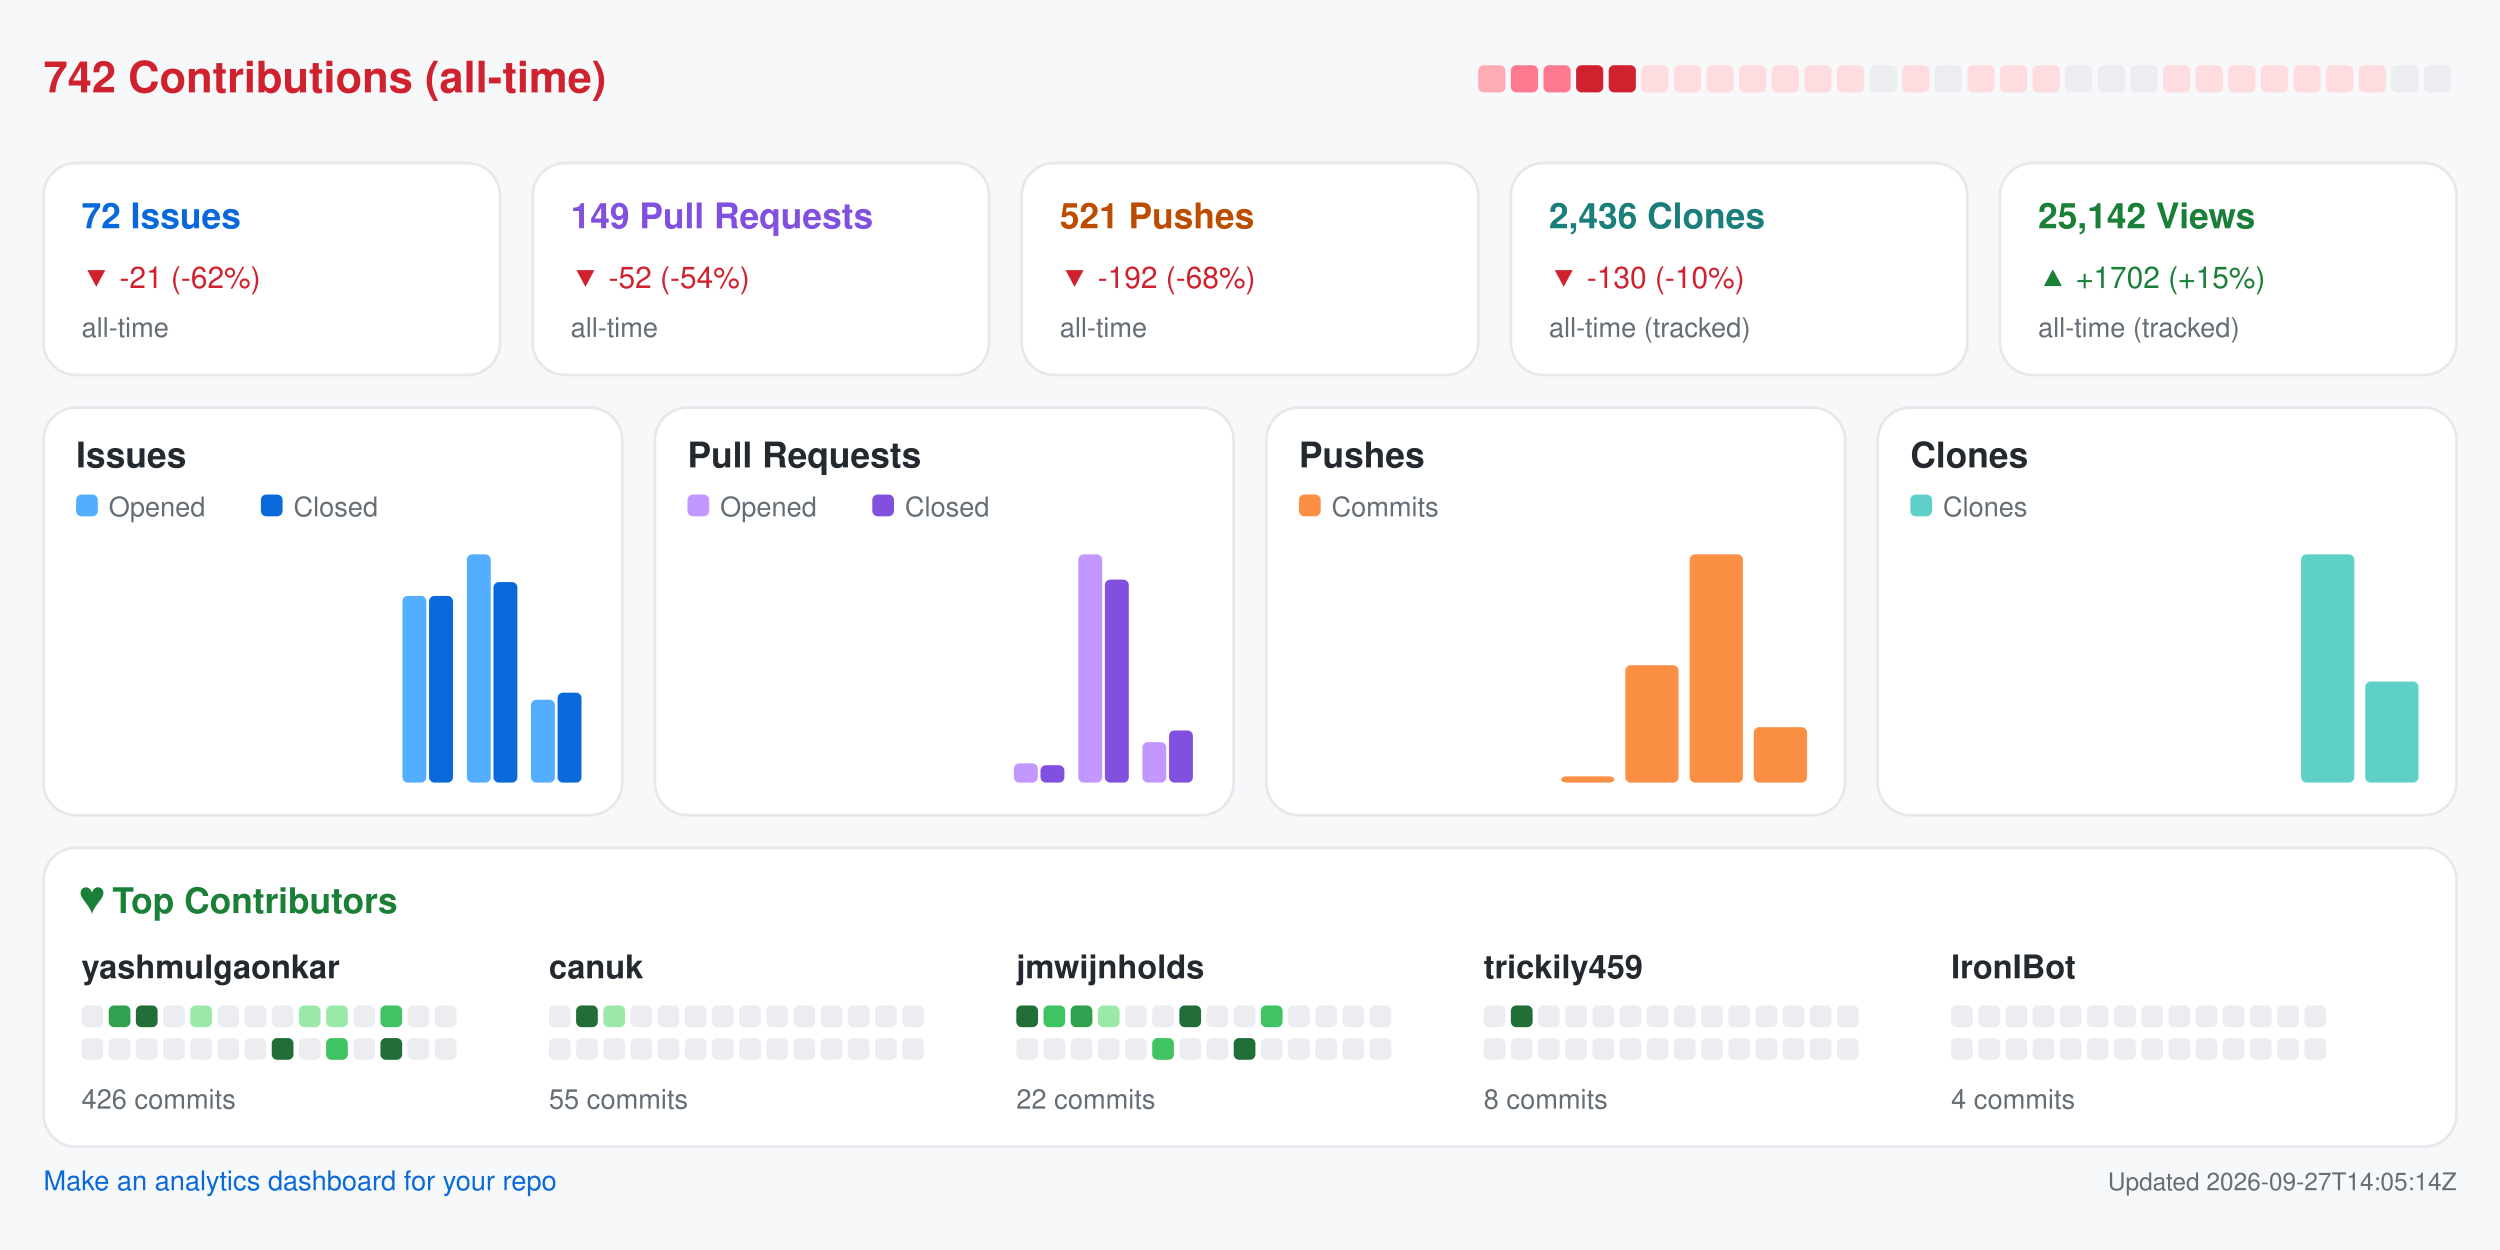
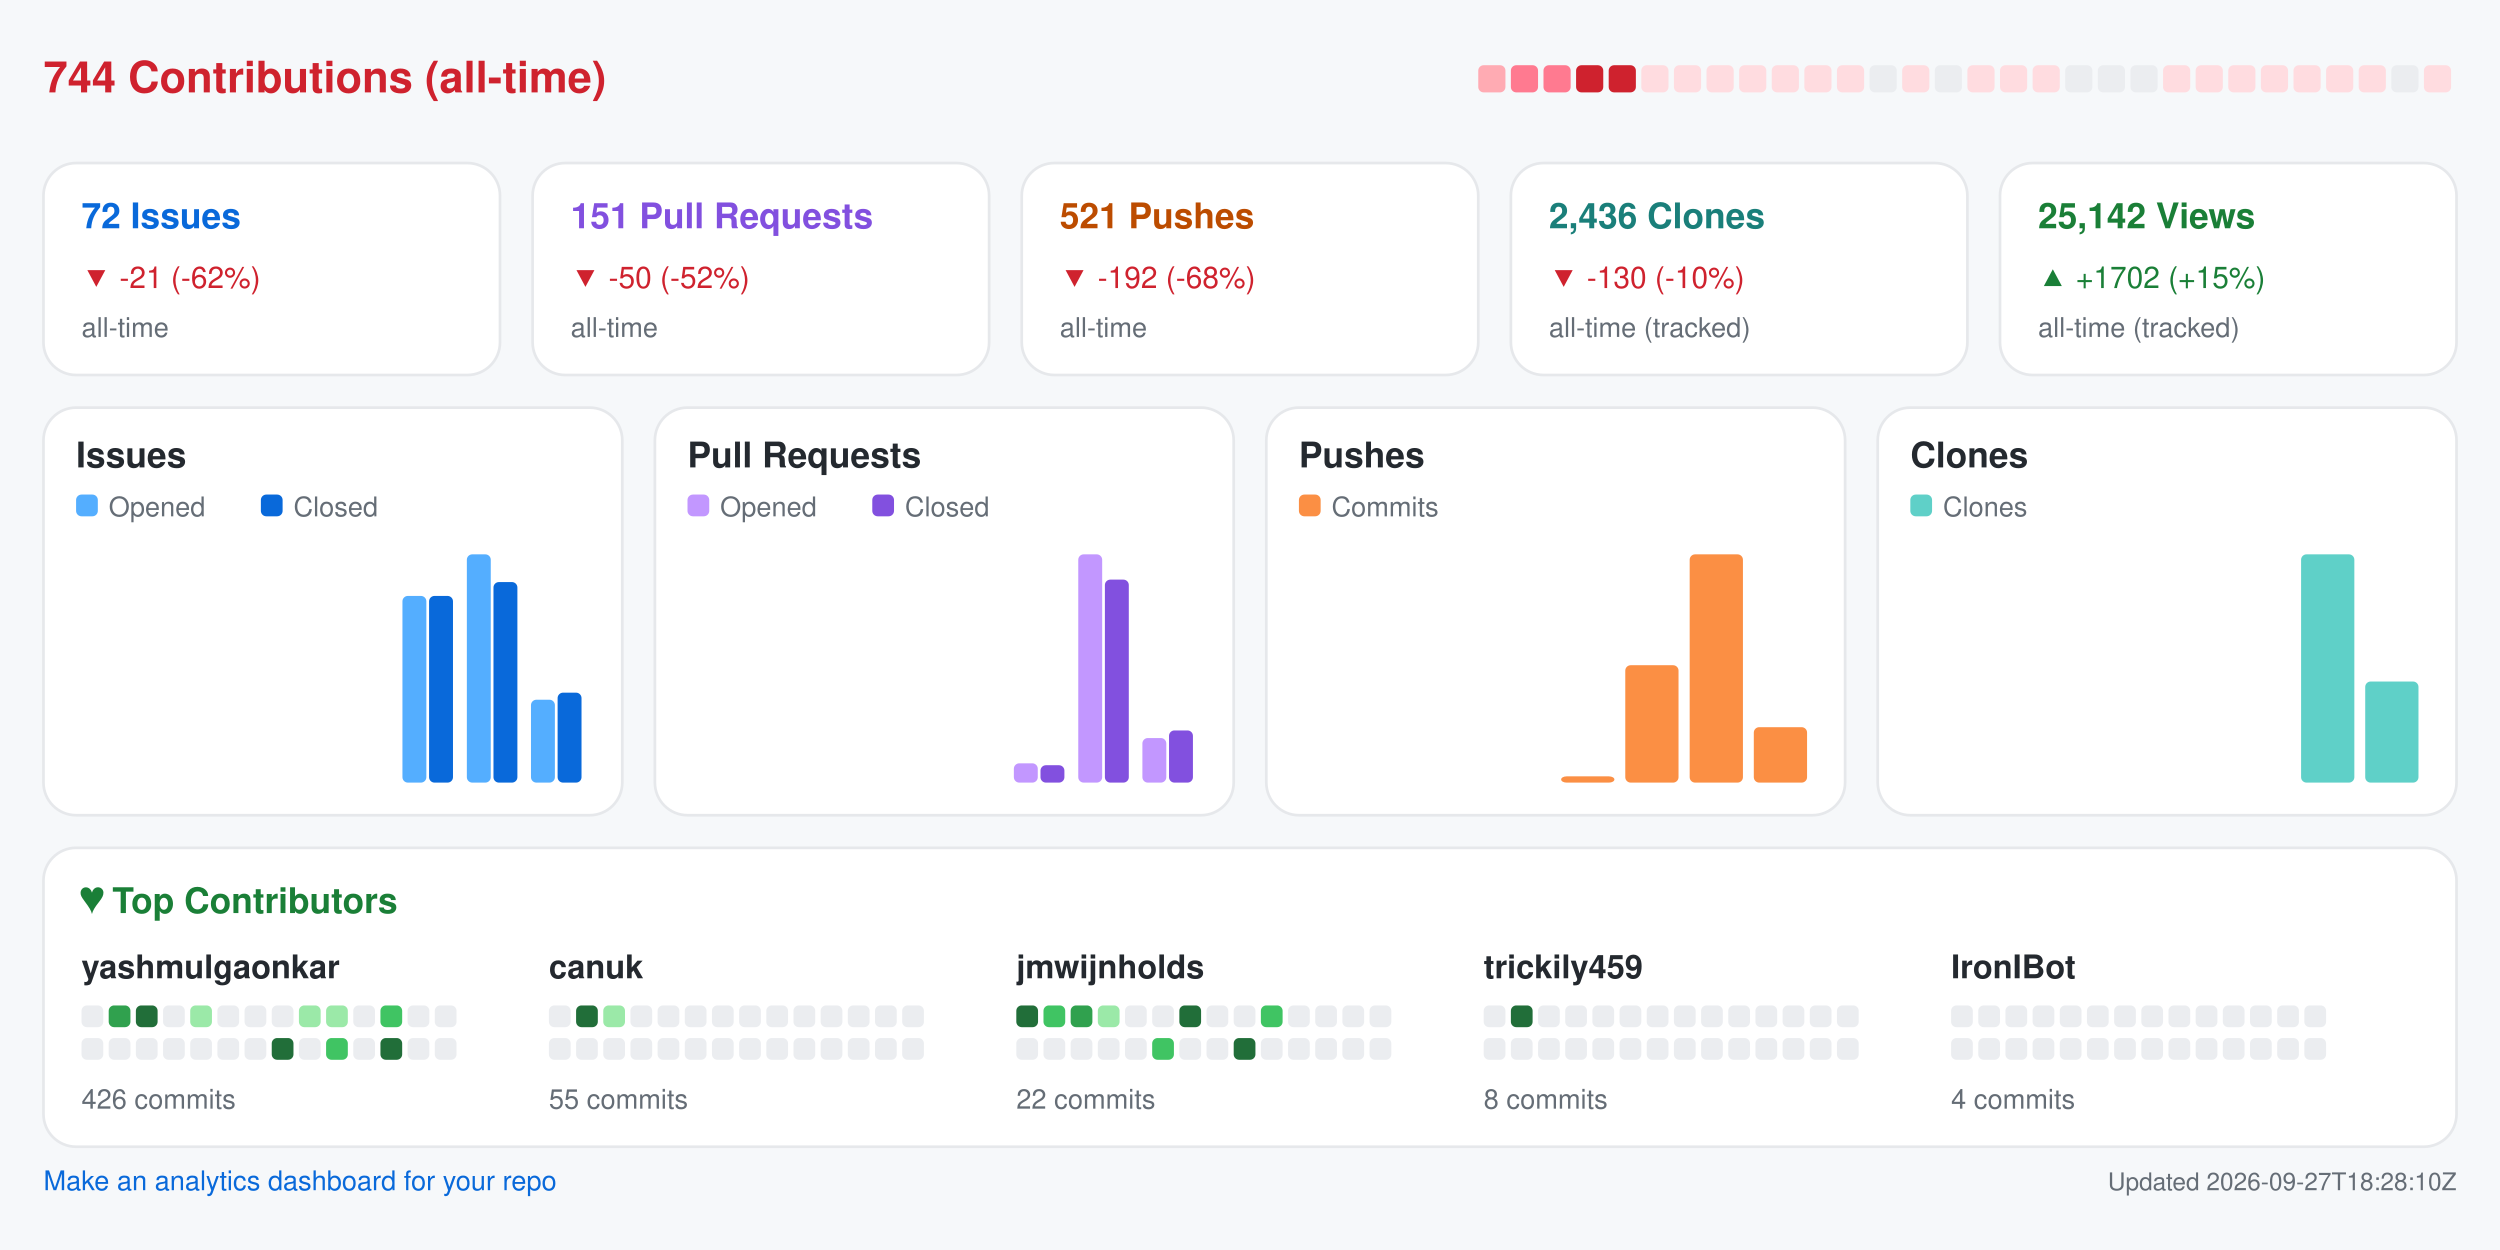
<svg xmlns="http://www.w3.org/2000/svg" width="920" height="460" viewBox="0 0 920 460" role="img" aria-label="Repository analytics for yashmulgaonkar/FlightScnr_Pi">
  <rect x="0.0" y="0.0" width="920.0" height="460.0" rx="0" fill="#f6f8fa" />
-   <text x="16.0" y="34.0" fill="#cf222e" font-size="16" font-family="-apple-system,BlinkMacSystemFont,Segoe UI,Helvetica,Arial,sans-serif" font-weight="600" text-anchor="start">742 Contributions (all-time)</text>
+   <text x="16.0" y="34.0" fill="#cf222e" font-size="16" font-family="-apple-system,BlinkMacSystemFont,Segoe UI,Helvetica,Arial,sans-serif" font-weight="600" text-anchor="start">744 Contributions (all-time)</text>
  <rect x="544.0" y="24.0" width="10.0" height="10.0" rx="2" fill="#ffabb3" />
  <rect x="556.0" y="24.0" width="10.0" height="10.0" rx="2" fill="#ff7a90" />
  <rect x="568.0" y="24.0" width="10.0" height="10.0" rx="2" fill="#ff7a90" />
  <rect x="580.0" y="24.0" width="10.0" height="10.0" rx="2" fill="#cf222e" />
  <rect x="592.0" y="24.0" width="10.0" height="10.0" rx="2" fill="#cf222e" />
  <rect x="604.0" y="24.0" width="10.0" height="10.0" rx="2" fill="#ffdce0" />
  <rect x="616.0" y="24.0" width="10.0" height="10.0" rx="2" fill="#ffdce0" />
  <rect x="628.0" y="24.0" width="10.0" height="10.0" rx="2" fill="#ffdce0" />
  <rect x="640.0" y="24.0" width="10.0" height="10.0" rx="2" fill="#ffdce0" />
  <rect x="652.0" y="24.0" width="10.0" height="10.0" rx="2" fill="#ffdce0" />
  <rect x="664.0" y="24.0" width="10.0" height="10.0" rx="2" fill="#ffdce0" />
  <rect x="676.0" y="24.0" width="10.0" height="10.0" rx="2" fill="#ffdce0" />
  <rect x="688.0" y="24.0" width="10.0" height="10.0" rx="2" fill="#ebedf0" />
  <rect x="700.0" y="24.0" width="10.0" height="10.0" rx="2" fill="#ffdce0" />
  <rect x="712.0" y="24.0" width="10.0" height="10.0" rx="2" fill="#ebedf0" />
  <rect x="724.0" y="24.0" width="10.0" height="10.0" rx="2" fill="#ffdce0" />
  <rect x="736.0" y="24.0" width="10.0" height="10.0" rx="2" fill="#ffdce0" />
  <rect x="748.0" y="24.0" width="10.0" height="10.0" rx="2" fill="#ffdce0" />
  <rect x="760.0" y="24.0" width="10.0" height="10.0" rx="2" fill="#ebedf0" />
  <rect x="772.0" y="24.0" width="10.0" height="10.0" rx="2" fill="#ebedf0" />
  <rect x="784.0" y="24.0" width="10.0" height="10.0" rx="2" fill="#ebedf0" />
  <rect x="796.0" y="24.0" width="10.0" height="10.0" rx="2" fill="#ffdce0" />
  <rect x="808.0" y="24.0" width="10.0" height="10.0" rx="2" fill="#ffdce0" />
  <rect x="820.0" y="24.0" width="10.0" height="10.0" rx="2" fill="#ffdce0" />
  <rect x="832.0" y="24.0" width="10.0" height="10.0" rx="2" fill="#ffdce0" />
  <rect x="844.0" y="24.0" width="10.0" height="10.0" rx="2" fill="#ffdce0" />
  <rect x="856.0" y="24.0" width="10.0" height="10.0" rx="2" fill="#ffdce0" />
  <rect x="868.0" y="24.0" width="10.0" height="10.0" rx="2" fill="#ffdce0" />
  <rect x="880.0" y="24.0" width="10.0" height="10.0" rx="2" fill="#ebedf0" />
-   <rect x="892.0" y="24.0" width="10.0" height="10.0" rx="2" fill="#ebedf0" />
+   <rect x="892.0" y="24.0" width="10.0" height="10.0" rx="2" fill="#ffdce0" />
  <rect x="16.0" y="60.0" width="168.0" height="78.0" rx="12" fill="#ffffff" stroke="#e6e8eb" />
  <text x="30.0" y="84.0" fill="#0969da" font-size="13" font-family="-apple-system,BlinkMacSystemFont,Segoe UI,Helvetica,Arial,sans-serif" font-weight="600" text-anchor="start">72 Issues</text>
  <text x="30.0" y="106.0" fill="#cf222e" font-size="11" font-family="-apple-system,BlinkMacSystemFont,Segoe UI,Helvetica,Arial,sans-serif" font-weight="400" text-anchor="start">▼ -21 (-62%)</text>
  <text x="30.0" y="124.0" fill="#656d76" font-size="10" font-family="-apple-system,BlinkMacSystemFont,Segoe UI,Helvetica,Arial,sans-serif" font-weight="400" text-anchor="start">all-time</text>
  <rect x="196.0" y="60.0" width="168.0" height="78.0" rx="12" fill="#ffffff" stroke="#e6e8eb" />
-   <text x="210.0" y="84.0" fill="#8250df" font-size="13" font-family="-apple-system,BlinkMacSystemFont,Segoe UI,Helvetica,Arial,sans-serif" font-weight="600" text-anchor="start">149 Pull Requests</text>
-   <text x="210.0" y="106.0" fill="#cf222e" font-size="11" font-family="-apple-system,BlinkMacSystemFont,Segoe UI,Helvetica,Arial,sans-serif" font-weight="400" text-anchor="start">▼ -52 (-54%)</text>
+   <text x="210.0" y="84.0" fill="#8250df" font-size="13" font-family="-apple-system,BlinkMacSystemFont,Segoe UI,Helvetica,Arial,sans-serif" font-weight="600" text-anchor="start">151 Pull Requests</text>
+   <text x="210.0" y="106.0" fill="#cf222e" font-size="11" font-family="-apple-system,BlinkMacSystemFont,Segoe UI,Helvetica,Arial,sans-serif" font-weight="400" text-anchor="start">▼ -50 (-52%)</text>
  <text x="210.0" y="124.0" fill="#656d76" font-size="10" font-family="-apple-system,BlinkMacSystemFont,Segoe UI,Helvetica,Arial,sans-serif" font-weight="400" text-anchor="start">all-time</text>
  <rect x="376.0" y="60.0" width="168.0" height="78.0" rx="12" fill="#ffffff" stroke="#e6e8eb" />
  <text x="390.0" y="84.0" fill="#bc4c00" font-size="13" font-family="-apple-system,BlinkMacSystemFont,Segoe UI,Helvetica,Arial,sans-serif" font-weight="600" text-anchor="start">521 Pushes</text>
  <text x="390.0" y="106.0" fill="#cf222e" font-size="11" font-family="-apple-system,BlinkMacSystemFont,Segoe UI,Helvetica,Arial,sans-serif" font-weight="400" text-anchor="start">▼ -192 (-68%)</text>
  <text x="390.0" y="124.0" fill="#656d76" font-size="10" font-family="-apple-system,BlinkMacSystemFont,Segoe UI,Helvetica,Arial,sans-serif" font-weight="400" text-anchor="start">all-time</text>
  <rect x="556.0" y="60.0" width="168.0" height="78.0" rx="12" fill="#ffffff" stroke="#e6e8eb" />
  <text x="570.0" y="84.0" fill="#1a7f7a" font-size="13" font-family="-apple-system,BlinkMacSystemFont,Segoe UI,Helvetica,Arial,sans-serif" font-weight="600" text-anchor="start">2,436 Clones</text>
  <text x="570.0" y="106.0" fill="#cf222e" font-size="11" font-family="-apple-system,BlinkMacSystemFont,Segoe UI,Helvetica,Arial,sans-serif" font-weight="400" text-anchor="start">▼ -130 (-10%)</text>
  <text x="570.0" y="124.0" fill="#656d76" font-size="10" font-family="-apple-system,BlinkMacSystemFont,Segoe UI,Helvetica,Arial,sans-serif" font-weight="400" text-anchor="start">all-time (tracked)</text>
  <rect x="736.0" y="60.0" width="168.0" height="78.0" rx="12" fill="#ffffff" stroke="#e6e8eb" />
  <text x="750.0" y="84.0" fill="#1a7f37" font-size="13" font-family="-apple-system,BlinkMacSystemFont,Segoe UI,Helvetica,Arial,sans-serif" font-weight="600" text-anchor="start">25,142 Views</text>
  <text x="750.0" y="106.0" fill="#1a7f37" font-size="11" font-family="-apple-system,BlinkMacSystemFont,Segoe UI,Helvetica,Arial,sans-serif" font-weight="400" text-anchor="start">▲ +1702 (+15%)</text>
  <text x="750.0" y="124.0" fill="#656d76" font-size="10" font-family="-apple-system,BlinkMacSystemFont,Segoe UI,Helvetica,Arial,sans-serif" font-weight="400" text-anchor="start">all-time (tracked)</text>
  <rect x="16.0" y="150.0" width="213.0" height="150.0" rx="12" fill="#ffffff" stroke="#e6e8eb" />
  <text x="28.0" y="172.0" fill="#24292f" font-size="13" font-family="-apple-system,BlinkMacSystemFont,Segoe UI,Helvetica,Arial,sans-serif" font-weight="600" text-anchor="start">Issues</text>
  <rect x="28.0" y="182.0" width="8.0" height="8.0" rx="2" fill="#54aeff" />
  <text x="40.0" y="190.0" fill="#656d76" font-size="10" font-family="-apple-system,BlinkMacSystemFont,Segoe UI,Helvetica,Arial,sans-serif" font-weight="400" text-anchor="start">Opened</text>
  <rect x="96.0" y="182.0" width="8.0" height="8.0" rx="2" fill="#0969da" />
  <text x="108.0" y="190.0" fill="#656d76" font-size="10" font-family="-apple-system,BlinkMacSystemFont,Segoe UI,Helvetica,Arial,sans-serif" font-weight="400" text-anchor="start">Closed</text>
  <rect x="30.0" y="288.0" width="8.8" height="0.0" rx="2" fill="#54aeff" />
  <rect x="39.8" y="288.0" width="8.8" height="0.0" rx="2" fill="#0969da" />
  <rect x="53.6" y="288.0" width="8.8" height="0.0" rx="2" fill="#54aeff" />
  <rect x="63.4" y="288.0" width="8.8" height="0.0" rx="2" fill="#0969da" />
  <rect x="77.2" y="288.0" width="8.8" height="0.0" rx="2" fill="#54aeff" />
  <rect x="87.1" y="288.0" width="8.8" height="0.0" rx="2" fill="#0969da" />
  <rect x="100.9" y="288.0" width="8.8" height="0.0" rx="2" fill="#54aeff" />
  <rect x="110.7" y="288.0" width="8.8" height="0.0" rx="2" fill="#0969da" />
  <rect x="124.5" y="288.0" width="8.8" height="0.0" rx="2" fill="#54aeff" />
  <rect x="134.3" y="288.0" width="8.8" height="0.0" rx="2" fill="#0969da" />
  <rect x="148.1" y="219.3" width="8.8" height="68.7" rx="2" fill="#54aeff" />
  <rect x="157.9" y="219.3" width="8.8" height="68.7" rx="2" fill="#0969da" />
  <rect x="171.8" y="204.0" width="8.8" height="84.0" rx="2" fill="#54aeff" />
  <rect x="181.6" y="214.2" width="8.8" height="73.8" rx="2" fill="#0969da" />
  <rect x="195.4" y="257.5" width="8.8" height="30.5" rx="2" fill="#54aeff" />
  <rect x="205.2" y="254.9" width="8.8" height="33.1" rx="2" fill="#0969da" />
  <rect x="241.0" y="150.0" width="213.0" height="150.0" rx="12" fill="#ffffff" stroke="#e6e8eb" />
  <text x="253.0" y="172.0" fill="#24292f" font-size="13" font-family="-apple-system,BlinkMacSystemFont,Segoe UI,Helvetica,Arial,sans-serif" font-weight="600" text-anchor="start">Pull Requests</text>
  <rect x="253.0" y="182.0" width="8.0" height="8.0" rx="2" fill="#c297ff" />
  <text x="265.0" y="190.0" fill="#656d76" font-size="10" font-family="-apple-system,BlinkMacSystemFont,Segoe UI,Helvetica,Arial,sans-serif" font-weight="400" text-anchor="start">Opened</text>
  <rect x="321.0" y="182.0" width="8.0" height="8.0" rx="2" fill="#8250df" />
  <text x="333.0" y="190.0" fill="#656d76" font-size="10" font-family="-apple-system,BlinkMacSystemFont,Segoe UI,Helvetica,Arial,sans-serif" font-weight="400" text-anchor="start">Closed</text>
  <rect x="255.0" y="288.0" width="8.8" height="0.0" rx="2" fill="#c297ff" />
  <rect x="264.8" y="288.0" width="8.8" height="0.0" rx="2" fill="#8250df" />
  <rect x="278.6" y="288.0" width="8.8" height="0.0" rx="2" fill="#c297ff" />
  <rect x="288.4" y="288.0" width="8.8" height="0.0" rx="2" fill="#8250df" />
  <rect x="302.2" y="288.0" width="8.8" height="0.0" rx="2" fill="#c297ff" />
  <rect x="312.1" y="288.0" width="8.8" height="0.0" rx="2" fill="#8250df" />
  <rect x="325.9" y="288.0" width="8.8" height="0.0" rx="2" fill="#c297ff" />
  <rect x="335.7" y="288.0" width="8.8" height="0.0" rx="2" fill="#8250df" />
  <rect x="349.5" y="288.0" width="8.8" height="0.0" rx="2" fill="#c297ff" />
  <rect x="359.3" y="288.0" width="8.8" height="0.0" rx="2" fill="#8250df" />
  <rect x="373.1" y="280.9" width="8.8" height="7.1" rx="2" fill="#c297ff" />
  <rect x="382.9" y="281.6" width="8.8" height="6.4" rx="2" fill="#8250df" />
  <rect x="396.8" y="204.0" width="8.8" height="84.0" rx="2" fill="#c297ff" />
  <rect x="406.6" y="213.3" width="8.8" height="74.7" rx="2" fill="#8250df" />
-   <rect x="420.4" y="273.1" width="8.8" height="14.9" rx="2" fill="#c297ff" />
+   <rect x="420.4" y="271.6" width="8.8" height="16.4" rx="2" fill="#c297ff" />
  <rect x="430.2" y="268.8" width="8.8" height="19.2" rx="2" fill="#8250df" />
  <rect x="466.0" y="150.0" width="213.0" height="150.0" rx="12" fill="#ffffff" stroke="#e6e8eb" />
  <text x="478.0" y="172.0" fill="#24292f" font-size="13" font-family="-apple-system,BlinkMacSystemFont,Segoe UI,Helvetica,Arial,sans-serif" font-weight="600" text-anchor="start">Pushes</text>
  <rect x="478.0" y="182.0" width="8.0" height="8.0" rx="2" fill="#fb8f44" />
  <text x="490.0" y="190.0" fill="#656d76" font-size="10" font-family="-apple-system,BlinkMacSystemFont,Segoe UI,Helvetica,Arial,sans-serif" font-weight="400" text-anchor="start">Commits</text>
  <rect x="480.0" y="288.0" width="19.6" height="0.0" rx="2" fill="#fb8f44" />
  <rect x="503.6" y="288.0" width="19.6" height="0.0" rx="2" fill="#fb8f44" />
  <rect x="527.2" y="288.0" width="19.6" height="0.0" rx="2" fill="#fb8f44" />
  <rect x="550.9" y="288.0" width="19.6" height="0.0" rx="2" fill="#fb8f44" />
  <rect x="574.5" y="285.7" width="19.6" height="2.3" rx="2" fill="#fb8f44" />
  <rect x="598.1" y="244.8" width="19.6" height="43.2" rx="2" fill="#fb8f44" />
  <rect x="621.8" y="204.0" width="19.6" height="84.0" rx="2" fill="#fb8f44" />
  <rect x="645.4" y="267.6" width="19.6" height="20.4" rx="2" fill="#fb8f44" />
  <rect x="691.0" y="150.0" width="213.0" height="150.0" rx="12" fill="#ffffff" stroke="#e6e8eb" />
  <text x="703.0" y="172.0" fill="#24292f" font-size="13" font-family="-apple-system,BlinkMacSystemFont,Segoe UI,Helvetica,Arial,sans-serif" font-weight="600" text-anchor="start">Clones</text>
  <rect x="703.0" y="182.0" width="8.0" height="8.0" rx="2" fill="#5fd0c8" />
  <text x="715.0" y="190.0" fill="#656d76" font-size="10" font-family="-apple-system,BlinkMacSystemFont,Segoe UI,Helvetica,Arial,sans-serif" font-weight="400" text-anchor="start">Clones</text>
  <rect x="705.0" y="288.0" width="19.6" height="0.0" rx="2" fill="#5fd0c8" />
  <rect x="728.6" y="288.0" width="19.6" height="0.0" rx="2" fill="#5fd0c8" />
  <rect x="752.2" y="288.0" width="19.6" height="0.0" rx="2" fill="#5fd0c8" />
  <rect x="775.9" y="288.0" width="19.6" height="0.0" rx="2" fill="#5fd0c8" />
  <rect x="799.5" y="288.0" width="19.6" height="0.0" rx="2" fill="#5fd0c8" />
  <rect x="823.1" y="288.0" width="19.6" height="0.0" rx="2" fill="#5fd0c8" />
  <rect x="846.8" y="204.0" width="19.6" height="84.0" rx="2" fill="#5fd0c8" />
  <rect x="870.4" y="250.8" width="19.6" height="37.2" rx="2" fill="#5fd0c8" />
  <rect x="16.0" y="312.0" width="888.0" height="110.0" rx="12" fill="#ffffff" stroke="#e6e8eb" />
  <text x="30.0" y="336.0" fill="#1a7f37" font-size="13" font-family="-apple-system,BlinkMacSystemFont,Segoe UI,Helvetica,Arial,sans-serif" font-weight="600" text-anchor="start">♥  Top Contributors</text>
  <text x="30.0" y="360.0" fill="#24292f" font-size="12" font-family="-apple-system,BlinkMacSystemFont,Segoe UI,Helvetica,Arial,sans-serif" font-weight="600" text-anchor="start">yashmulgaonkar</text>
  <rect x="30.0" y="370.0" width="8.0" height="8.0" rx="2" fill="#ebedf0" />
  <rect x="40.0" y="370.0" width="8.0" height="8.0" rx="2" fill="#30a14e" />
  <rect x="50.0" y="370.0" width="8.0" height="8.0" rx="2" fill="#216e39" />
  <rect x="60.0" y="370.0" width="8.0" height="8.0" rx="2" fill="#ebedf0" />
  <rect x="70.0" y="370.0" width="8.0" height="8.0" rx="2" fill="#9be9a8" />
  <rect x="80.0" y="370.0" width="8.0" height="8.0" rx="2" fill="#ebedf0" />
  <rect x="90.0" y="370.0" width="8.0" height="8.0" rx="2" fill="#ebedf0" />
  <rect x="100.0" y="370.0" width="8.0" height="8.0" rx="2" fill="#ebedf0" />
  <rect x="110.0" y="370.0" width="8.0" height="8.0" rx="2" fill="#9be9a8" />
  <rect x="120.0" y="370.0" width="8.0" height="8.0" rx="2" fill="#9be9a8" />
  <rect x="130.0" y="370.0" width="8.0" height="8.0" rx="2" fill="#ebedf0" />
  <rect x="140.0" y="370.0" width="8.0" height="8.0" rx="2" fill="#40c463" />
  <rect x="150.0" y="370.0" width="8.0" height="8.0" rx="2" fill="#ebedf0" />
  <rect x="160.0" y="370.0" width="8.0" height="8.0" rx="2" fill="#ebedf0" />
  <rect x="30.0" y="382.0" width="8.0" height="8.0" rx="2" fill="#ebedf0" />
  <rect x="40.0" y="382.0" width="8.0" height="8.0" rx="2" fill="#ebedf0" />
  <rect x="50.0" y="382.0" width="8.0" height="8.0" rx="2" fill="#ebedf0" />
  <rect x="60.0" y="382.0" width="8.0" height="8.0" rx="2" fill="#ebedf0" />
  <rect x="70.0" y="382.0" width="8.0" height="8.0" rx="2" fill="#ebedf0" />
  <rect x="80.0" y="382.0" width="8.0" height="8.0" rx="2" fill="#ebedf0" />
  <rect x="90.0" y="382.0" width="8.0" height="8.0" rx="2" fill="#ebedf0" />
  <rect x="100.0" y="382.0" width="8.0" height="8.0" rx="2" fill="#216e39" />
  <rect x="110.0" y="382.0" width="8.0" height="8.0" rx="2" fill="#ebedf0" />
  <rect x="120.0" y="382.0" width="8.0" height="8.0" rx="2" fill="#40c463" />
  <rect x="130.0" y="382.0" width="8.0" height="8.0" rx="2" fill="#ebedf0" />
  <rect x="140.0" y="382.0" width="8.0" height="8.0" rx="2" fill="#216e39" />
  <rect x="150.0" y="382.0" width="8.0" height="8.0" rx="2" fill="#ebedf0" />
  <rect x="160.0" y="382.0" width="8.0" height="8.0" rx="2" fill="#ebedf0" />
  <text x="30.0" y="408.0" fill="#656d76" font-size="10" font-family="-apple-system,BlinkMacSystemFont,Segoe UI,Helvetica,Arial,sans-serif" font-weight="400" text-anchor="start">426 commits</text>
  <text x="202.0" y="360.0" fill="#24292f" font-size="12" font-family="-apple-system,BlinkMacSystemFont,Segoe UI,Helvetica,Arial,sans-serif" font-weight="600" text-anchor="start">canuk</text>
  <rect x="202.0" y="370.0" width="8.0" height="8.0" rx="2" fill="#ebedf0" />
  <rect x="212.0" y="370.0" width="8.0" height="8.0" rx="2" fill="#216e39" />
  <rect x="222.0" y="370.0" width="8.0" height="8.0" rx="2" fill="#9be9a8" />
  <rect x="232.0" y="370.0" width="8.0" height="8.0" rx="2" fill="#ebedf0" />
  <rect x="242.0" y="370.0" width="8.0" height="8.0" rx="2" fill="#ebedf0" />
  <rect x="252.0" y="370.0" width="8.0" height="8.0" rx="2" fill="#ebedf0" />
  <rect x="262.0" y="370.0" width="8.0" height="8.0" rx="2" fill="#ebedf0" />
  <rect x="272.0" y="370.0" width="8.0" height="8.0" rx="2" fill="#ebedf0" />
  <rect x="282.0" y="370.0" width="8.0" height="8.0" rx="2" fill="#ebedf0" />
  <rect x="292.0" y="370.0" width="8.0" height="8.0" rx="2" fill="#ebedf0" />
  <rect x="302.0" y="370.0" width="8.0" height="8.0" rx="2" fill="#ebedf0" />
  <rect x="312.0" y="370.0" width="8.0" height="8.0" rx="2" fill="#ebedf0" />
  <rect x="322.0" y="370.0" width="8.0" height="8.0" rx="2" fill="#ebedf0" />
  <rect x="332.0" y="370.0" width="8.0" height="8.0" rx="2" fill="#ebedf0" />
  <rect x="202.0" y="382.0" width="8.0" height="8.0" rx="2" fill="#ebedf0" />
  <rect x="212.0" y="382.0" width="8.0" height="8.0" rx="2" fill="#ebedf0" />
  <rect x="222.0" y="382.0" width="8.0" height="8.0" rx="2" fill="#ebedf0" />
  <rect x="232.0" y="382.0" width="8.0" height="8.0" rx="2" fill="#ebedf0" />
  <rect x="242.0" y="382.0" width="8.0" height="8.0" rx="2" fill="#ebedf0" />
  <rect x="252.0" y="382.0" width="8.0" height="8.0" rx="2" fill="#ebedf0" />
  <rect x="262.0" y="382.0" width="8.0" height="8.0" rx="2" fill="#ebedf0" />
  <rect x="272.0" y="382.0" width="8.0" height="8.0" rx="2" fill="#ebedf0" />
  <rect x="282.0" y="382.0" width="8.0" height="8.0" rx="2" fill="#ebedf0" />
  <rect x="292.0" y="382.0" width="8.0" height="8.0" rx="2" fill="#ebedf0" />
  <rect x="302.0" y="382.0" width="8.0" height="8.0" rx="2" fill="#ebedf0" />
  <rect x="312.0" y="382.0" width="8.0" height="8.0" rx="2" fill="#ebedf0" />
  <rect x="322.0" y="382.0" width="8.0" height="8.0" rx="2" fill="#ebedf0" />
  <rect x="332.0" y="382.0" width="8.0" height="8.0" rx="2" fill="#ebedf0" />
  <text x="202.0" y="408.0" fill="#656d76" font-size="10" font-family="-apple-system,BlinkMacSystemFont,Segoe UI,Helvetica,Arial,sans-serif" font-weight="400" text-anchor="start">55 commits</text>
  <text x="374.0" y="360.0" fill="#24292f" font-size="12" font-family="-apple-system,BlinkMacSystemFont,Segoe UI,Helvetica,Arial,sans-serif" font-weight="600" text-anchor="start">jmwijnholds</text>
  <rect x="374.0" y="370.0" width="8.0" height="8.0" rx="2" fill="#216e39" />
  <rect x="384.0" y="370.0" width="8.0" height="8.0" rx="2" fill="#40c463" />
  <rect x="394.0" y="370.0" width="8.0" height="8.0" rx="2" fill="#30a14e" />
  <rect x="404.0" y="370.0" width="8.0" height="8.0" rx="2" fill="#9be9a8" />
  <rect x="414.0" y="370.0" width="8.0" height="8.0" rx="2" fill="#ebedf0" />
  <rect x="424.0" y="370.0" width="8.0" height="8.0" rx="2" fill="#ebedf0" />
  <rect x="434.0" y="370.0" width="8.0" height="8.0" rx="2" fill="#216e39" />
  <rect x="444.0" y="370.0" width="8.0" height="8.0" rx="2" fill="#ebedf0" />
  <rect x="454.0" y="370.0" width="8.0" height="8.0" rx="2" fill="#ebedf0" />
  <rect x="464.0" y="370.0" width="8.0" height="8.0" rx="2" fill="#40c463" />
  <rect x="474.0" y="370.0" width="8.0" height="8.0" rx="2" fill="#ebedf0" />
  <rect x="484.0" y="370.0" width="8.0" height="8.0" rx="2" fill="#ebedf0" />
  <rect x="494.0" y="370.0" width="8.0" height="8.0" rx="2" fill="#ebedf0" />
  <rect x="504.0" y="370.0" width="8.0" height="8.0" rx="2" fill="#ebedf0" />
  <rect x="374.0" y="382.0" width="8.0" height="8.0" rx="2" fill="#ebedf0" />
  <rect x="384.0" y="382.0" width="8.0" height="8.0" rx="2" fill="#ebedf0" />
  <rect x="394.0" y="382.0" width="8.0" height="8.0" rx="2" fill="#ebedf0" />
  <rect x="404.0" y="382.0" width="8.0" height="8.0" rx="2" fill="#ebedf0" />
  <rect x="414.0" y="382.0" width="8.0" height="8.0" rx="2" fill="#ebedf0" />
  <rect x="424.0" y="382.0" width="8.0" height="8.0" rx="2" fill="#40c463" />
  <rect x="434.0" y="382.0" width="8.0" height="8.0" rx="2" fill="#ebedf0" />
  <rect x="444.0" y="382.0" width="8.0" height="8.0" rx="2" fill="#ebedf0" />
  <rect x="454.0" y="382.0" width="8.0" height="8.0" rx="2" fill="#216e39" />
  <rect x="464.0" y="382.0" width="8.0" height="8.0" rx="2" fill="#ebedf0" />
  <rect x="474.0" y="382.0" width="8.0" height="8.0" rx="2" fill="#ebedf0" />
  <rect x="484.0" y="382.0" width="8.0" height="8.0" rx="2" fill="#ebedf0" />
  <rect x="494.0" y="382.0" width="8.0" height="8.0" rx="2" fill="#ebedf0" />
  <rect x="504.0" y="382.0" width="8.0" height="8.0" rx="2" fill="#ebedf0" />
  <text x="374.0" y="408.0" fill="#656d76" font-size="10" font-family="-apple-system,BlinkMacSystemFont,Segoe UI,Helvetica,Arial,sans-serif" font-weight="400" text-anchor="start">22 commits</text>
  <text x="546.0" y="360.0" fill="#24292f" font-size="12" font-family="-apple-system,BlinkMacSystemFont,Segoe UI,Helvetica,Arial,sans-serif" font-weight="600" text-anchor="start">trickily459</text>
  <rect x="546.0" y="370.0" width="8.0" height="8.0" rx="2" fill="#ebedf0" />
  <rect x="556.0" y="370.0" width="8.0" height="8.0" rx="2" fill="#216e39" />
  <rect x="566.0" y="370.0" width="8.0" height="8.0" rx="2" fill="#ebedf0" />
  <rect x="576.0" y="370.0" width="8.0" height="8.0" rx="2" fill="#ebedf0" />
  <rect x="586.0" y="370.0" width="8.0" height="8.0" rx="2" fill="#ebedf0" />
  <rect x="596.0" y="370.0" width="8.0" height="8.0" rx="2" fill="#ebedf0" />
  <rect x="606.0" y="370.0" width="8.0" height="8.0" rx="2" fill="#ebedf0" />
  <rect x="616.0" y="370.0" width="8.0" height="8.0" rx="2" fill="#ebedf0" />
  <rect x="626.0" y="370.0" width="8.0" height="8.0" rx="2" fill="#ebedf0" />
  <rect x="636.0" y="370.0" width="8.0" height="8.0" rx="2" fill="#ebedf0" />
  <rect x="646.0" y="370.0" width="8.0" height="8.0" rx="2" fill="#ebedf0" />
  <rect x="656.0" y="370.0" width="8.0" height="8.0" rx="2" fill="#ebedf0" />
  <rect x="666.0" y="370.0" width="8.0" height="8.0" rx="2" fill="#ebedf0" />
  <rect x="676.0" y="370.0" width="8.0" height="8.0" rx="2" fill="#ebedf0" />
  <rect x="546.0" y="382.0" width="8.0" height="8.0" rx="2" fill="#ebedf0" />
  <rect x="556.0" y="382.0" width="8.0" height="8.0" rx="2" fill="#ebedf0" />
  <rect x="566.0" y="382.0" width="8.0" height="8.0" rx="2" fill="#ebedf0" />
  <rect x="576.0" y="382.0" width="8.0" height="8.0" rx="2" fill="#ebedf0" />
  <rect x="586.0" y="382.0" width="8.0" height="8.0" rx="2" fill="#ebedf0" />
  <rect x="596.0" y="382.0" width="8.0" height="8.0" rx="2" fill="#ebedf0" />
  <rect x="606.0" y="382.0" width="8.0" height="8.0" rx="2" fill="#ebedf0" />
  <rect x="616.0" y="382.0" width="8.0" height="8.0" rx="2" fill="#ebedf0" />
  <rect x="626.0" y="382.0" width="8.0" height="8.0" rx="2" fill="#ebedf0" />
  <rect x="636.0" y="382.0" width="8.0" height="8.0" rx="2" fill="#ebedf0" />
  <rect x="646.0" y="382.0" width="8.0" height="8.0" rx="2" fill="#ebedf0" />
  <rect x="656.0" y="382.0" width="8.0" height="8.0" rx="2" fill="#ebedf0" />
  <rect x="666.0" y="382.0" width="8.0" height="8.0" rx="2" fill="#ebedf0" />
  <rect x="676.0" y="382.0" width="8.0" height="8.0" rx="2" fill="#ebedf0" />
  <text x="546.0" y="408.0" fill="#656d76" font-size="10" font-family="-apple-system,BlinkMacSystemFont,Segoe UI,Helvetica,Arial,sans-serif" font-weight="400" text-anchor="start">8 commits</text>
  <text x="718.0" y="360.0" fill="#24292f" font-size="12" font-family="-apple-system,BlinkMacSystemFont,Segoe UI,Helvetica,Arial,sans-serif" font-weight="600" text-anchor="start">IronIBot</text>
  <rect x="718.0" y="370.0" width="8.0" height="8.0" rx="2" fill="#ebedf0" />
  <rect x="728.0" y="370.0" width="8.0" height="8.0" rx="2" fill="#ebedf0" />
  <rect x="738.0" y="370.0" width="8.0" height="8.0" rx="2" fill="#ebedf0" />
  <rect x="748.0" y="370.0" width="8.0" height="8.0" rx="2" fill="#ebedf0" />
  <rect x="758.0" y="370.0" width="8.0" height="8.0" rx="2" fill="#ebedf0" />
  <rect x="768.0" y="370.0" width="8.0" height="8.0" rx="2" fill="#ebedf0" />
  <rect x="778.0" y="370.0" width="8.0" height="8.0" rx="2" fill="#ebedf0" />
  <rect x="788.0" y="370.0" width="8.0" height="8.0" rx="2" fill="#ebedf0" />
  <rect x="798.0" y="370.0" width="8.0" height="8.0" rx="2" fill="#ebedf0" />
  <rect x="808.0" y="370.0" width="8.0" height="8.0" rx="2" fill="#ebedf0" />
  <rect x="818.0" y="370.0" width="8.0" height="8.0" rx="2" fill="#ebedf0" />
  <rect x="828.0" y="370.0" width="8.0" height="8.0" rx="2" fill="#ebedf0" />
  <rect x="838.0" y="370.0" width="8.0" height="8.0" rx="2" fill="#ebedf0" />
  <rect x="848.0" y="370.0" width="8.0" height="8.0" rx="2" fill="#ebedf0" />
  <rect x="718.0" y="382.0" width="8.0" height="8.0" rx="2" fill="#ebedf0" />
  <rect x="728.0" y="382.0" width="8.0" height="8.0" rx="2" fill="#ebedf0" />
  <rect x="738.0" y="382.0" width="8.0" height="8.0" rx="2" fill="#ebedf0" />
  <rect x="748.0" y="382.0" width="8.0" height="8.0" rx="2" fill="#ebedf0" />
  <rect x="758.0" y="382.0" width="8.0" height="8.0" rx="2" fill="#ebedf0" />
  <rect x="768.0" y="382.0" width="8.0" height="8.0" rx="2" fill="#ebedf0" />
  <rect x="778.0" y="382.0" width="8.0" height="8.0" rx="2" fill="#ebedf0" />
  <rect x="788.0" y="382.0" width="8.0" height="8.0" rx="2" fill="#ebedf0" />
  <rect x="798.0" y="382.0" width="8.0" height="8.0" rx="2" fill="#ebedf0" />
  <rect x="808.0" y="382.0" width="8.0" height="8.0" rx="2" fill="#ebedf0" />
  <rect x="818.0" y="382.0" width="8.0" height="8.0" rx="2" fill="#ebedf0" />
  <rect x="828.0" y="382.0" width="8.0" height="8.0" rx="2" fill="#ebedf0" />
  <rect x="838.0" y="382.0" width="8.0" height="8.0" rx="2" fill="#ebedf0" />
  <rect x="848.0" y="382.0" width="8.0" height="8.0" rx="2" fill="#ebedf0" />
  <text x="718.0" y="408.0" fill="#656d76" font-size="10" font-family="-apple-system,BlinkMacSystemFont,Segoe UI,Helvetica,Arial,sans-serif" font-weight="400" text-anchor="start">4 commits</text>
  <a href="https://github.com/yashmulgaonkar/repo-analytics" target="_blank" rel="noopener noreferrer">
    <text x="16.0" y="438.0" fill="#0969da" font-size="10" font-family="-apple-system,BlinkMacSystemFont,Segoe UI,Helvetica,Arial,sans-serif" font-weight="400" text-anchor="start">Make an analytics dashboard for your repo</text>
  </a>
-   <text x="904.0" y="438.0" fill="#656d76" font-size="9" font-family="-apple-system,BlinkMacSystemFont,Segoe UI,Helvetica,Arial,sans-serif" font-weight="400" text-anchor="end">Updated 2026-09-27T14:05:14Z</text>
+   <text x="904.0" y="438.0" fill="#656d76" font-size="9" font-family="-apple-system,BlinkMacSystemFont,Segoe UI,Helvetica,Arial,sans-serif" font-weight="400" text-anchor="end">Updated 2026-09-27T18:28:10Z</text>
</svg>
